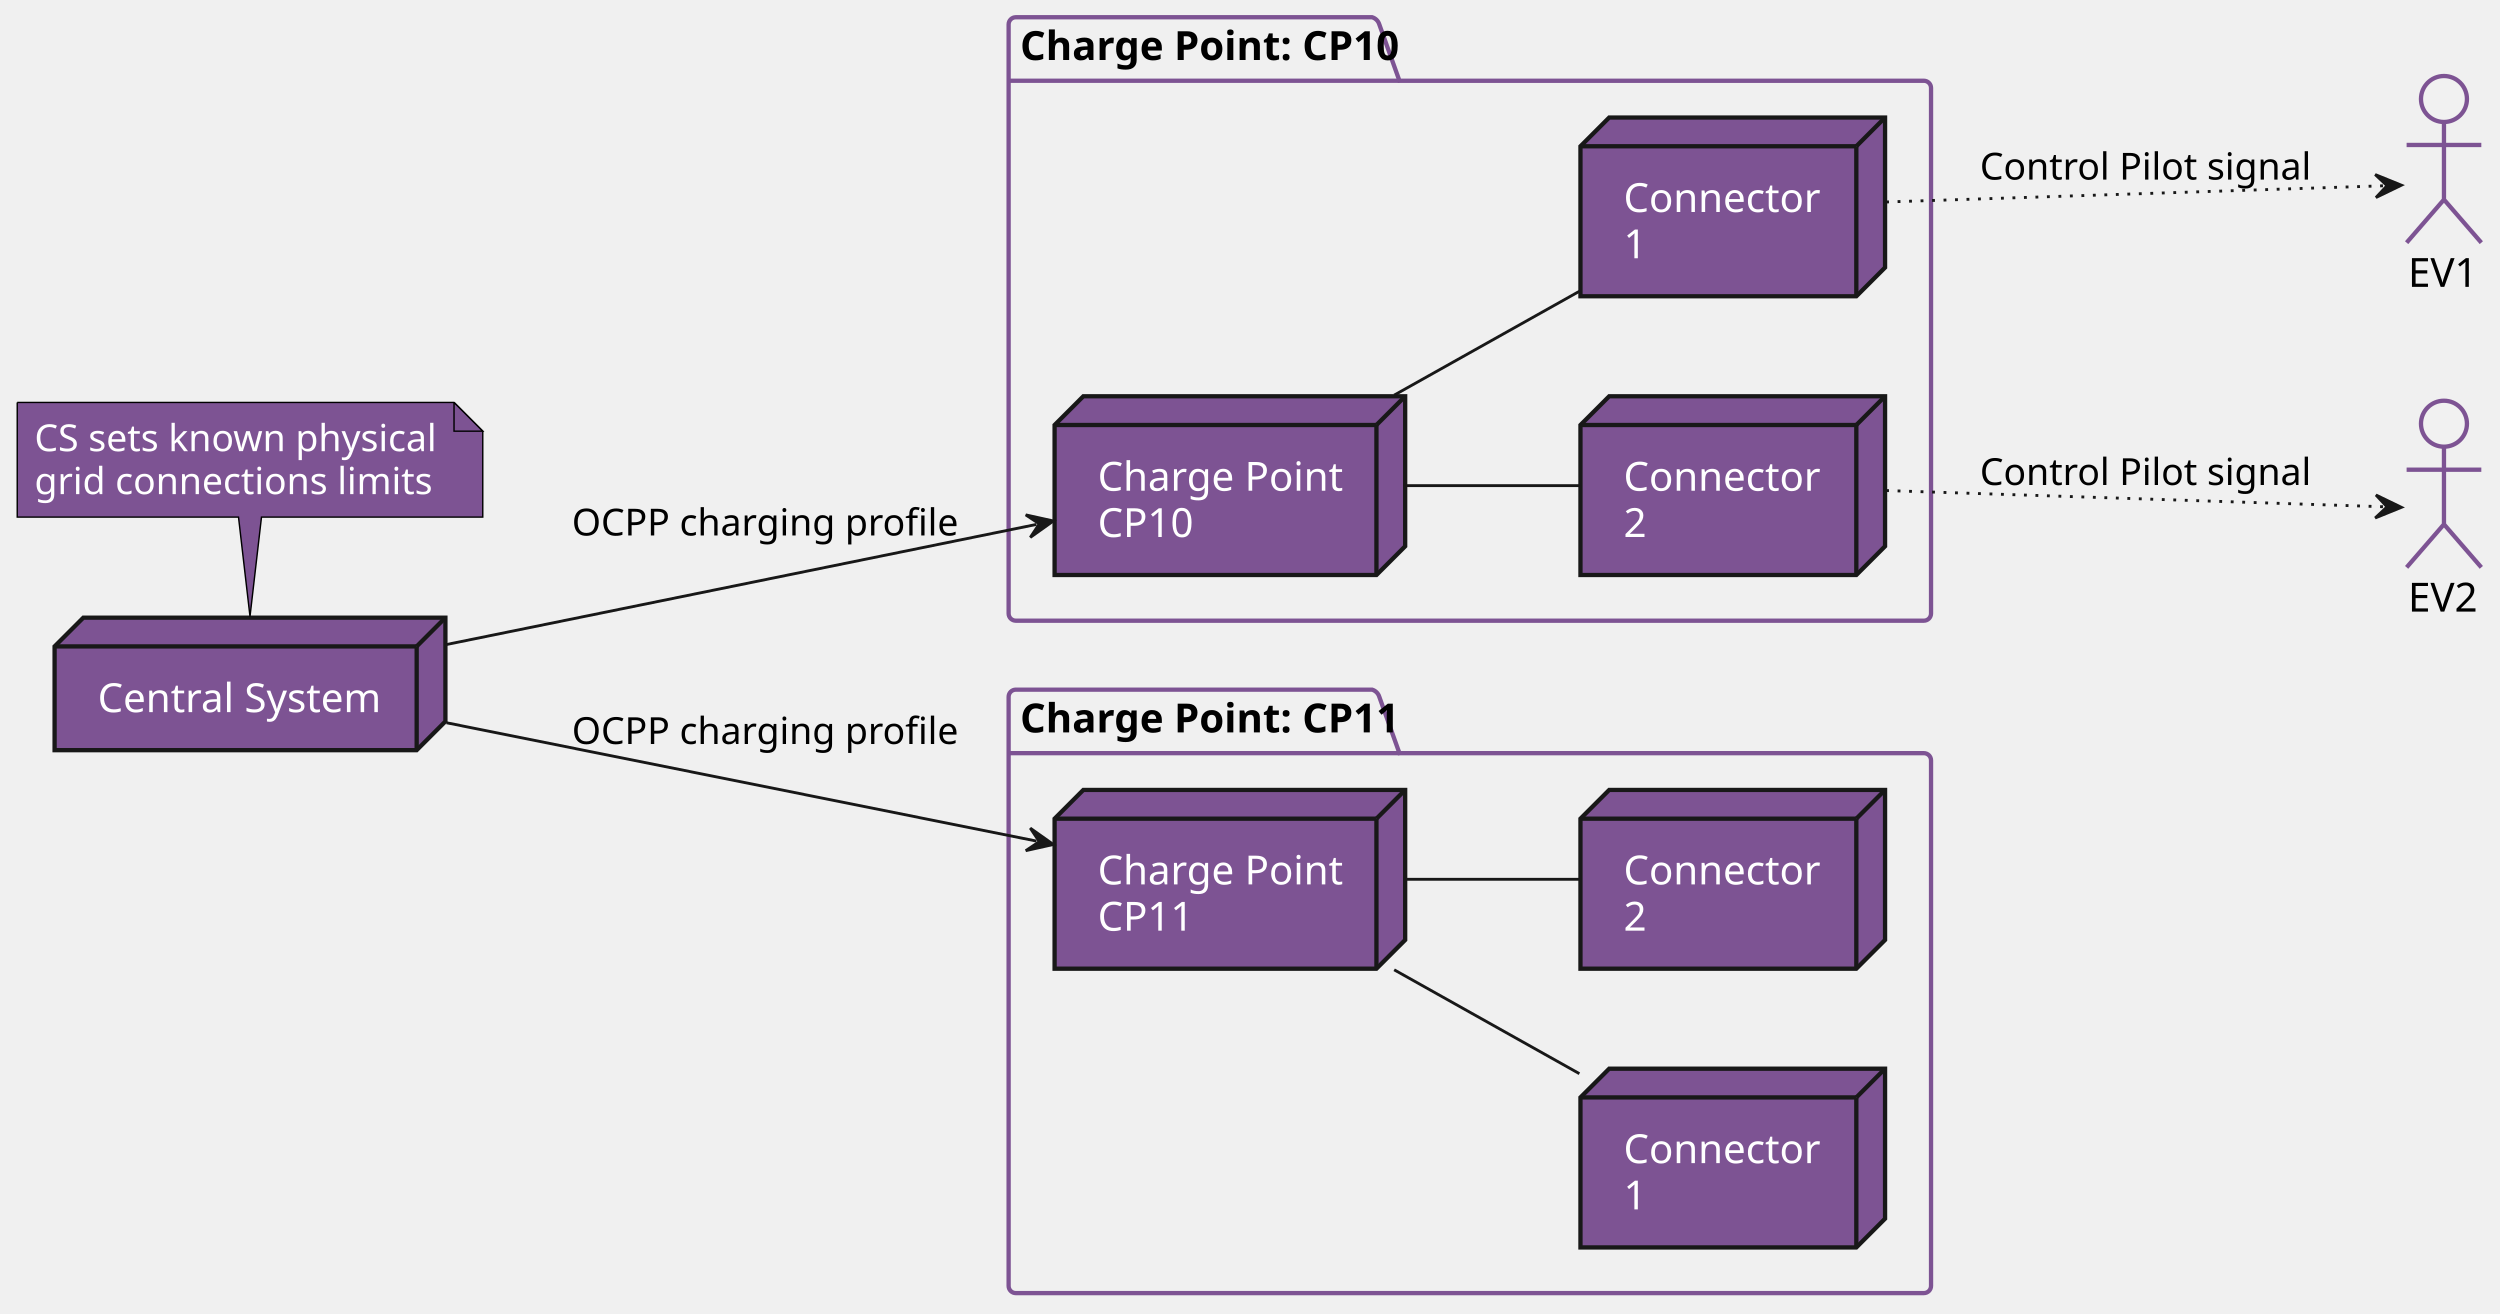
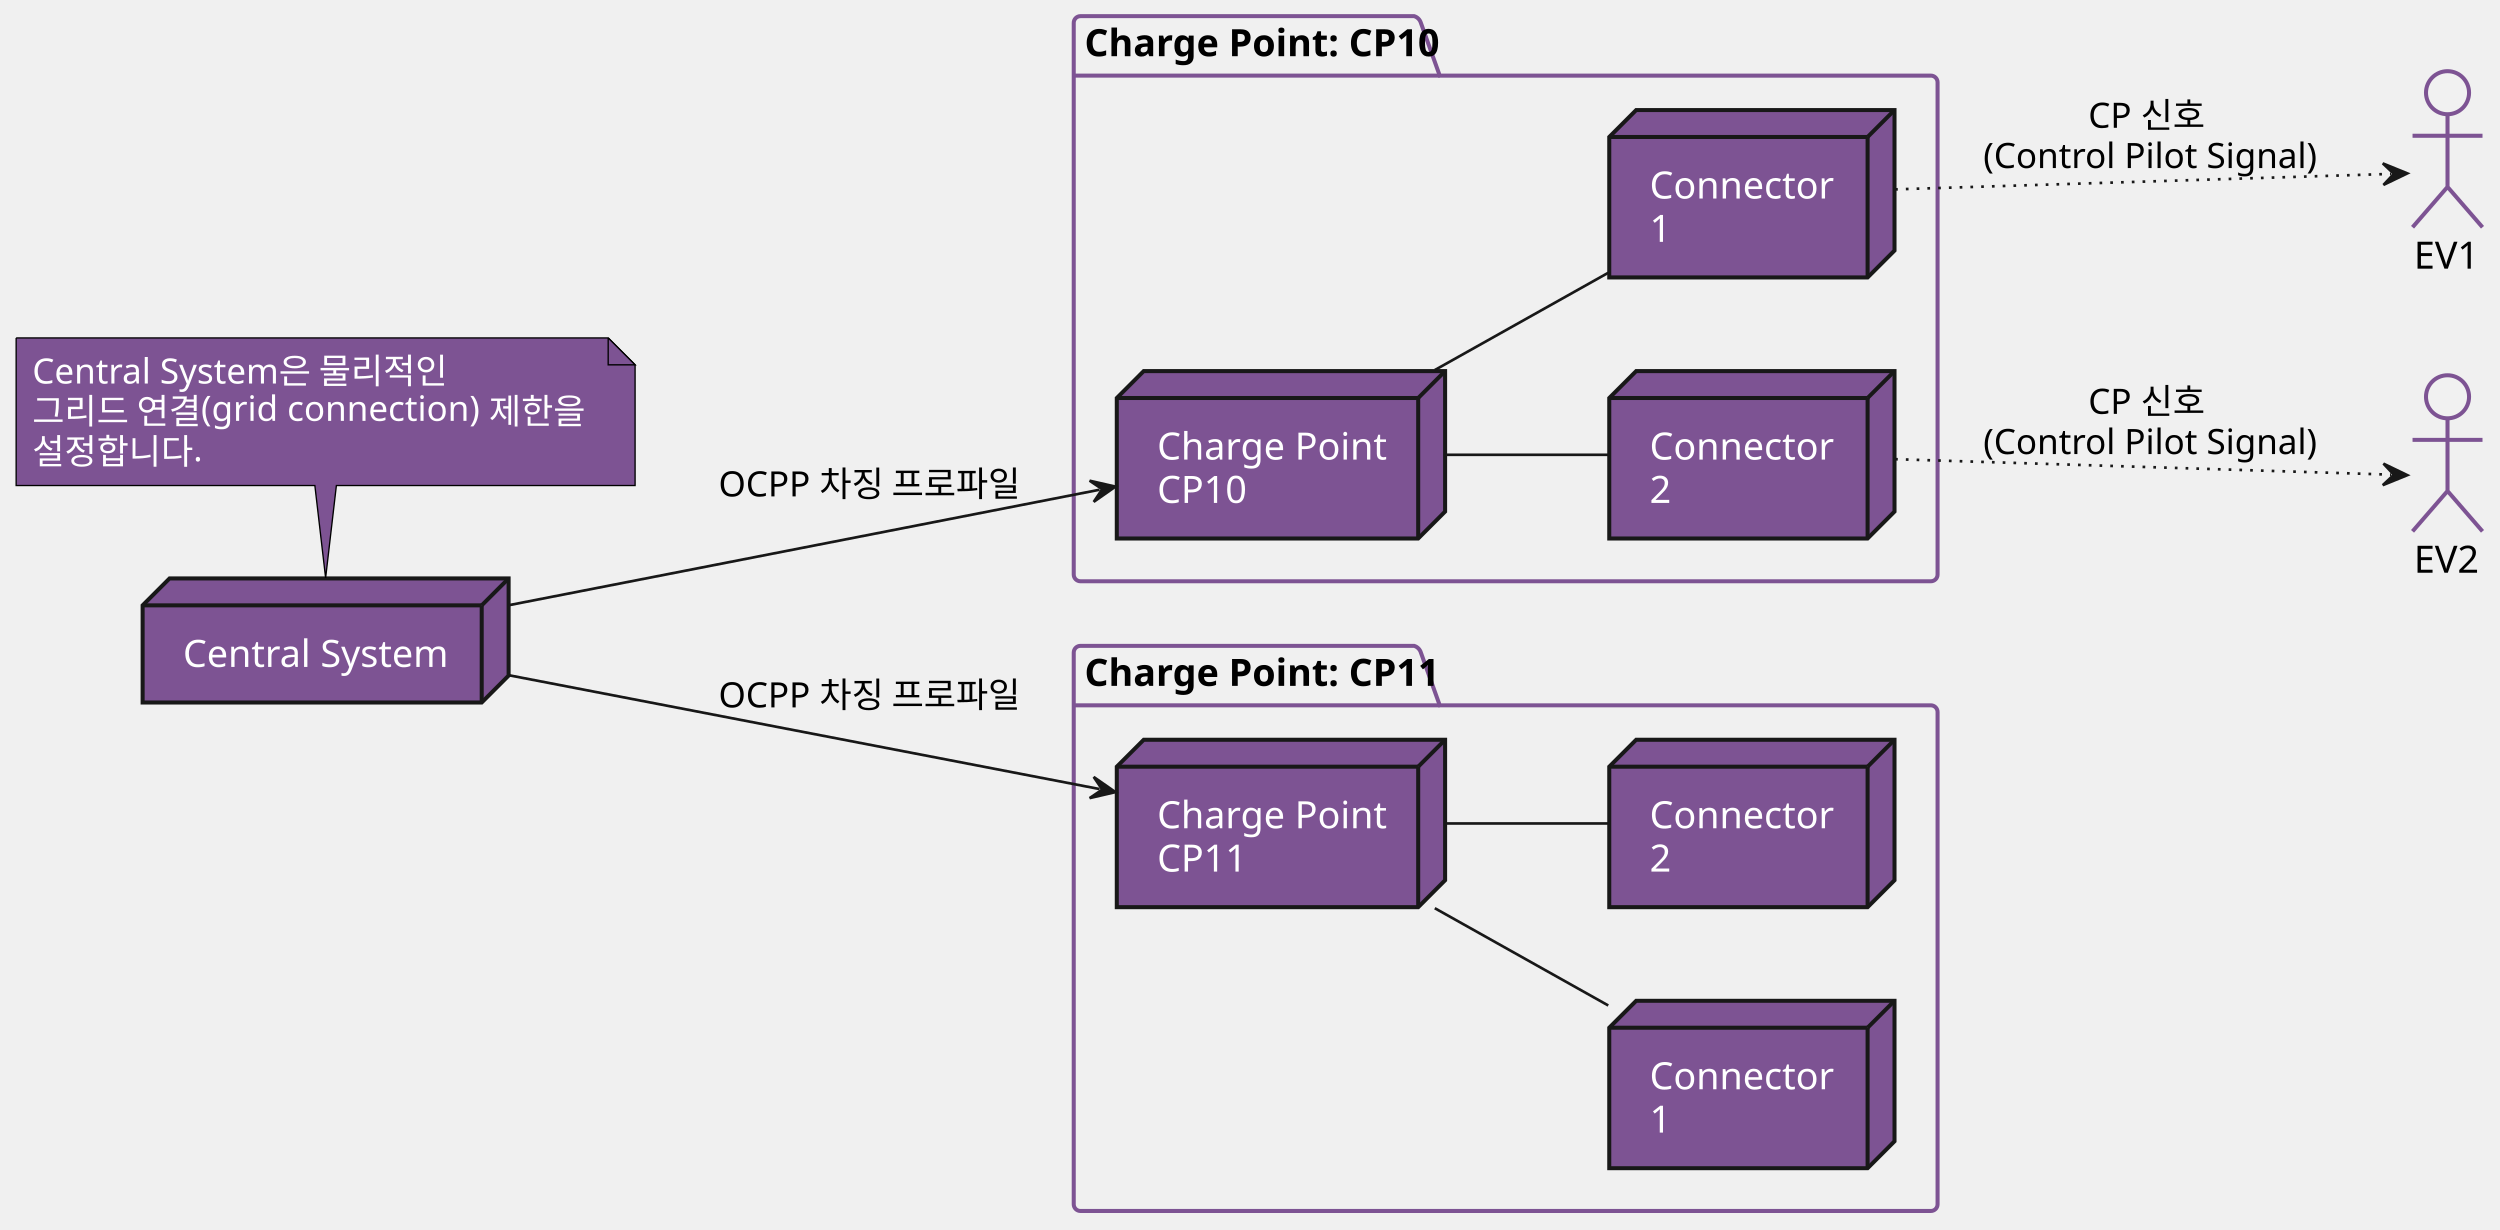
- <svg xmlns="http://www.w3.org/2000/svg" contentStyleType="text/css" height="457px" preserveAspectRatio="none" style="width:870px;height:457px;background:#FFFFFF;" version="1.1" viewBox="0 0 870 457" width="870px" zoomAndPan="magnify">
+ <svg xmlns="http://www.w3.org/2000/svg" contentStyleType="text/css" height="457px" preserveAspectRatio="none" style="width:929px;height:457px;background:#FFFFFF;" version="1.1" viewBox="0 0 929 457" width="929px" zoomAndPan="magnify">
  <defs />
  <g>
    <g id="cluster_CP10Folder">
-       <path d="M353.5,6 L477.5,6 A3.75,3.75 0 0 1 480,8.5 L487,28.1 L669.5,28.1 A2.5,2.5 0 0 1 672,30.6 L672,213.5 A2.5,2.5 0 0 1 669.5,216 L353.5,216 A2.5,2.5 0 0 1 351,213.5 L351,8.5 A2.5,2.5 0 0 1 353.5,6 " fill="none" style="stroke:#7D5393;stroke-width:1.5;" />
-       <line style="stroke:#7D5393;stroke-width:1.5;" x1="351" x2="487" y1="28.1" y2="28.1" />
-       <text fill="#000000" font-family="NanumGothic" font-size="14" font-weight="bold" lengthAdjust="spacing" textLength="123" x="355" y="20.88">Charge Point: CP10</text>
+       <path d="M401.5,6 L525.5,6 A3.75,3.75 0 0 1 528,8.5 L535,28.1 L717.5,28.1 A2.5,2.5 0 0 1 720,30.6 L720,213.5 A2.5,2.5 0 0 1 717.5,216 L401.5,216 A2.5,2.5 0 0 1 399,213.5 L399,8.5 A2.5,2.5 0 0 1 401.5,6 " fill="none" style="stroke:#7D5393;stroke-width:1.5;" />
+       <line style="stroke:#7D5393;stroke-width:1.5;" x1="399" x2="535" y1="28.1" y2="28.1" />
+       <text fill="#000000" font-family="NanumGothic" font-size="14" font-weight="bold" lengthAdjust="spacing" textLength="123" x="403" y="20.88">Charge Point: CP10</text>
    </g>
    <g id="cluster_CP11Folder">
-       <path d="M353.5,240 L477.5,240 A3.75,3.75 0 0 1 480,242.5 L487,262.1 L669.5,262.1 A2.5,2.5 0 0 1 672,264.6 L672,447.5 A2.5,2.5 0 0 1 669.5,450 L353.5,450 A2.5,2.5 0 0 1 351,447.5 L351,242.5 A2.5,2.5 0 0 1 353.5,240 " fill="none" style="stroke:#7D5393;stroke-width:1.5;" />
-       <line style="stroke:#7D5393;stroke-width:1.5;" x1="351" x2="487" y1="262.1" y2="262.1" />
-       <text fill="#000000" font-family="NanumGothic" font-size="14" font-weight="bold" lengthAdjust="spacing" textLength="123" x="355" y="254.88">Charge Point: CP11</text>
+       <path d="M401.5,240 L525.5,240 A3.75,3.75 0 0 1 528,242.5 L535,262.1 L717.5,262.1 A2.5,2.5 0 0 1 720,264.6 L720,447.5 A2.5,2.5 0 0 1 717.5,450 L401.5,450 A2.5,2.5 0 0 1 399,447.5 L399,242.5 A2.5,2.5 0 0 1 401.5,240 " fill="none" style="stroke:#7D5393;stroke-width:1.5;" />
+       <line style="stroke:#7D5393;stroke-width:1.5;" x1="399" x2="535" y1="262.1" y2="262.1" />
+       <text fill="#000000" font-family="NanumGothic" font-size="14" font-weight="bold" lengthAdjust="spacing" textLength="123" x="403" y="254.88">Charge Point: CP11</text>
    </g>
    <g id="elem_CP10">
-       <polygon fill="#7D5393" points="367,147.9,377,137.9,489,137.9,489,190.1,479,200.1,367,200.1,367,147.9" style="stroke:#181818;stroke-width:1.5;" />
-       <line style="stroke:#181818;stroke-width:1.5;" x1="479" x2="489" y1="147.9" y2="137.9" />
-       <line style="stroke:#181818;stroke-width:1.5;" x1="367" x2="479" y1="147.9" y2="147.9" />
-       <line style="stroke:#181818;stroke-width:1.5;" x1="479" x2="479" y1="147.9" y2="200.1" />
-       <text fill="#FFFFFF" font-family="NanumGothic" font-size="14" lengthAdjust="spacing" textLength="82" x="382" y="170.78">Charge Point</text>
-       <text fill="#FFFFFF" font-family="NanumGothic" font-size="14" lengthAdjust="spacing" textLength="33" x="382" y="186.88">CP10</text>
+       <polygon fill="#7D5393" points="415,147.9,425,137.9,537,137.9,537,190.1,527,200.1,415,200.1,415,147.9" style="stroke:#181818;stroke-width:1.5;" />
+       <line style="stroke:#181818;stroke-width:1.5;" x1="527" x2="537" y1="147.9" y2="137.9" />
+       <line style="stroke:#181818;stroke-width:1.5;" x1="415" x2="527" y1="147.9" y2="147.9" />
+       <line style="stroke:#181818;stroke-width:1.5;" x1="527" x2="527" y1="147.9" y2="200.1" />
+       <text fill="#FFFFFF" font-family="NanumGothic" font-size="14" lengthAdjust="spacing" textLength="82" x="430" y="170.78">Charge Point</text>
+       <text fill="#FFFFFF" font-family="NanumGothic" font-size="14" lengthAdjust="spacing" textLength="33" x="430" y="186.88">CP10</text>
    </g>
    <g id="elem_CP10_C1">
-       <polygon fill="#7D5393" points="550,50.9,560,40.9,656,40.9,656,93.1,646,103.1,550,103.1,550,50.9" style="stroke:#181818;stroke-width:1.5;" />
-       <line style="stroke:#181818;stroke-width:1.5;" x1="646" x2="656" y1="50.9" y2="40.9" />
-       <line style="stroke:#181818;stroke-width:1.5;" x1="550" x2="646" y1="50.9" y2="50.9" />
-       <line style="stroke:#181818;stroke-width:1.5;" x1="646" x2="646" y1="50.9" y2="103.1" />
-       <text fill="#FFFFFF" font-family="NanumGothic" font-size="14" lengthAdjust="spacing" textLength="66" x="565" y="73.78">Connector</text>
-       <text fill="#FFFFFF" font-family="NanumGothic" font-size="14" lengthAdjust="spacing" textLength="8" x="565" y="89.88">1</text>
+       <polygon fill="#7D5393" points="598,50.9,608,40.9,704,40.9,704,93.1,694,103.1,598,103.1,598,50.9" style="stroke:#181818;stroke-width:1.5;" />
+       <line style="stroke:#181818;stroke-width:1.5;" x1="694" x2="704" y1="50.9" y2="40.9" />
+       <line style="stroke:#181818;stroke-width:1.5;" x1="598" x2="694" y1="50.9" y2="50.9" />
+       <line style="stroke:#181818;stroke-width:1.5;" x1="694" x2="694" y1="50.9" y2="103.1" />
+       <text fill="#FFFFFF" font-family="NanumGothic" font-size="14" lengthAdjust="spacing" textLength="66" x="613" y="73.78">Connector</text>
+       <text fill="#FFFFFF" font-family="NanumGothic" font-size="14" lengthAdjust="spacing" textLength="8" x="613" y="89.88">1</text>
    </g>
    <g id="elem_CP10_C2">
-       <polygon fill="#7D5393" points="550,147.9,560,137.9,656,137.9,656,190.1,646,200.1,550,200.1,550,147.9" style="stroke:#181818;stroke-width:1.5;" />
-       <line style="stroke:#181818;stroke-width:1.5;" x1="646" x2="656" y1="147.9" y2="137.9" />
-       <line style="stroke:#181818;stroke-width:1.5;" x1="550" x2="646" y1="147.9" y2="147.9" />
-       <line style="stroke:#181818;stroke-width:1.5;" x1="646" x2="646" y1="147.9" y2="200.1" />
-       <text fill="#FFFFFF" font-family="NanumGothic" font-size="14" lengthAdjust="spacing" textLength="66" x="565" y="170.78">Connector</text>
-       <text fill="#FFFFFF" font-family="NanumGothic" font-size="14" lengthAdjust="spacing" textLength="8" x="565" y="186.88">2</text>
+       <polygon fill="#7D5393" points="598,147.9,608,137.9,704,137.9,704,190.1,694,200.1,598,200.1,598,147.9" style="stroke:#181818;stroke-width:1.5;" />
+       <line style="stroke:#181818;stroke-width:1.5;" x1="694" x2="704" y1="147.9" y2="137.9" />
+       <line style="stroke:#181818;stroke-width:1.5;" x1="598" x2="694" y1="147.9" y2="147.9" />
+       <line style="stroke:#181818;stroke-width:1.5;" x1="694" x2="694" y1="147.9" y2="200.1" />
+       <text fill="#FFFFFF" font-family="NanumGothic" font-size="14" lengthAdjust="spacing" textLength="66" x="613" y="170.78">Connector</text>
+       <text fill="#FFFFFF" font-family="NanumGothic" font-size="14" lengthAdjust="spacing" textLength="8" x="613" y="186.88">2</text>
    </g>
    <g id="elem_CP11">
-       <polygon fill="#7D5393" points="367,284.9,377,274.9,489,274.9,489,327.1,479,337.1,367,337.1,367,284.9" style="stroke:#181818;stroke-width:1.5;" />
-       <line style="stroke:#181818;stroke-width:1.5;" x1="479" x2="489" y1="284.9" y2="274.9" />
-       <line style="stroke:#181818;stroke-width:1.5;" x1="367" x2="479" y1="284.9" y2="284.9" />
-       <line style="stroke:#181818;stroke-width:1.5;" x1="479" x2="479" y1="284.9" y2="337.1" />
-       <text fill="#FFFFFF" font-family="NanumGothic" font-size="14" lengthAdjust="spacing" textLength="82" x="382" y="307.78">Charge Point</text>
-       <text fill="#FFFFFF" font-family="NanumGothic" font-size="14" lengthAdjust="spacing" textLength="33" x="382" y="323.88">CP11</text>
+       <polygon fill="#7D5393" points="415,284.9,425,274.9,537,274.9,537,327.1,527,337.1,415,337.1,415,284.9" style="stroke:#181818;stroke-width:1.5;" />
+       <line style="stroke:#181818;stroke-width:1.5;" x1="527" x2="537" y1="284.9" y2="274.9" />
+       <line style="stroke:#181818;stroke-width:1.5;" x1="415" x2="527" y1="284.9" y2="284.9" />
+       <line style="stroke:#181818;stroke-width:1.5;" x1="527" x2="527" y1="284.9" y2="337.1" />
+       <text fill="#FFFFFF" font-family="NanumGothic" font-size="14" lengthAdjust="spacing" textLength="82" x="430" y="307.78">Charge Point</text>
+       <text fill="#FFFFFF" font-family="NanumGothic" font-size="14" lengthAdjust="spacing" textLength="33" x="430" y="323.88">CP11</text>
    </g>
    <g id="elem_CP11_C1">
-       <polygon fill="#7D5393" points="550,381.9,560,371.9,656,371.9,656,424.1,646,434.1,550,434.1,550,381.9" style="stroke:#181818;stroke-width:1.5;" />
-       <line style="stroke:#181818;stroke-width:1.5;" x1="646" x2="656" y1="381.9" y2="371.9" />
-       <line style="stroke:#181818;stroke-width:1.5;" x1="550" x2="646" y1="381.9" y2="381.9" />
-       <line style="stroke:#181818;stroke-width:1.5;" x1="646" x2="646" y1="381.9" y2="434.1" />
-       <text fill="#FFFFFF" font-family="NanumGothic" font-size="14" lengthAdjust="spacing" textLength="66" x="565" y="404.78">Connector</text>
-       <text fill="#FFFFFF" font-family="NanumGothic" font-size="14" lengthAdjust="spacing" textLength="8" x="565" y="420.88">1</text>
+       <polygon fill="#7D5393" points="598,381.9,608,371.9,704,371.9,704,424.1,694,434.1,598,434.1,598,381.9" style="stroke:#181818;stroke-width:1.5;" />
+       <line style="stroke:#181818;stroke-width:1.5;" x1="694" x2="704" y1="381.9" y2="371.9" />
+       <line style="stroke:#181818;stroke-width:1.5;" x1="598" x2="694" y1="381.9" y2="381.9" />
+       <line style="stroke:#181818;stroke-width:1.5;" x1="694" x2="694" y1="381.9" y2="434.1" />
+       <text fill="#FFFFFF" font-family="NanumGothic" font-size="14" lengthAdjust="spacing" textLength="66" x="613" y="404.78">Connector</text>
+       <text fill="#FFFFFF" font-family="NanumGothic" font-size="14" lengthAdjust="spacing" textLength="8" x="613" y="420.88">1</text>
    </g>
    <g id="elem_CP11_C2">
-       <polygon fill="#7D5393" points="550,284.9,560,274.9,656,274.9,656,327.1,646,337.1,550,337.1,550,284.9" style="stroke:#181818;stroke-width:1.5;" />
-       <line style="stroke:#181818;stroke-width:1.5;" x1="646" x2="656" y1="284.9" y2="274.9" />
-       <line style="stroke:#181818;stroke-width:1.5;" x1="550" x2="646" y1="284.9" y2="284.9" />
-       <line style="stroke:#181818;stroke-width:1.5;" x1="646" x2="646" y1="284.9" y2="337.1" />
-       <text fill="#FFFFFF" font-family="NanumGothic" font-size="14" lengthAdjust="spacing" textLength="66" x="565" y="307.78">Connector</text>
-       <text fill="#FFFFFF" font-family="NanumGothic" font-size="14" lengthAdjust="spacing" textLength="8" x="565" y="323.88">2</text>
+       <polygon fill="#7D5393" points="598,284.9,608,274.9,704,274.9,704,327.1,694,337.1,598,337.1,598,284.9" style="stroke:#181818;stroke-width:1.5;" />
+       <line style="stroke:#181818;stroke-width:1.5;" x1="694" x2="704" y1="284.9" y2="274.9" />
+       <line style="stroke:#181818;stroke-width:1.5;" x1="598" x2="694" y1="284.9" y2="284.9" />
+       <line style="stroke:#181818;stroke-width:1.5;" x1="694" x2="694" y1="284.9" y2="337.1" />
+       <text fill="#FFFFFF" font-family="NanumGothic" font-size="14" lengthAdjust="spacing" textLength="66" x="613" y="307.78">Connector</text>
+       <text fill="#FFFFFF" font-family="NanumGothic" font-size="14" lengthAdjust="spacing" textLength="8" x="613" y="323.88">2</text>
    </g>
    <g id="elem_CentralSystem">
-       <polygon fill="#7D5393" points="19,224.95,29,214.95,155,214.95,155,251.05,145,261.05,19,261.05,19,224.95" style="stroke:#181818;stroke-width:1.5;" />
-       <line style="stroke:#181818;stroke-width:1.5;" x1="145" x2="155" y1="224.95" y2="214.95" />
-       <line style="stroke:#181818;stroke-width:1.5;" x1="19" x2="145" y1="224.95" y2="224.95" />
-       <line style="stroke:#181818;stroke-width:1.5;" x1="145" x2="145" y1="224.95" y2="261.05" />
-       <text fill="#FFFFFF" font-family="NanumGothic" font-size="14" lengthAdjust="spacing" textLength="96" x="34" y="247.83">Central System</text>
+       <polygon fill="#7D5393" points="53,224.95,63,214.95,189,214.95,189,251.05,179,261.05,53,261.05,53,224.95" style="stroke:#181818;stroke-width:1.5;" />
+       <line style="stroke:#181818;stroke-width:1.5;" x1="179" x2="189" y1="224.95" y2="214.95" />
+       <line style="stroke:#181818;stroke-width:1.5;" x1="53" x2="179" y1="224.95" y2="224.95" />
+       <line style="stroke:#181818;stroke-width:1.5;" x1="179" x2="179" y1="224.95" y2="261.05" />
+       <text fill="#FFFFFF" font-family="NanumGothic" font-size="14" lengthAdjust="spacing" textLength="96" x="68" y="247.83">Central System</text>
    </g>
    <g id="elem_EV1">
-       <ellipse cx="850.5" cy="34.45" fill="#F1F1F1" rx="8" ry="8" style="stroke:#7D5393;stroke-width:1.5;" />
-       <path d="M850.5,42.45 L850.5,69.45 M837.5,50.45 L863.5,50.45 M850.5,69.45 L837.5,84.45 M850.5,69.45 L863.5,84.45 " fill="none" style="stroke:#7D5393;stroke-width:1.5;" />
-       <text fill="#000000" font-family="NanumGothic" font-size="14" lengthAdjust="spacing" textLength="25" x="838" y="99.83">EV1</text>
+       <ellipse cx="909.5" cy="34.45" fill="#F1F1F1" rx="8" ry="8" style="stroke:#7D5393;stroke-width:1.5;" />
+       <path d="M909.5,42.45 L909.5,69.45 M896.5,50.45 L922.5,50.45 M909.5,69.45 L896.5,84.45 M909.5,69.45 L922.5,84.45 " fill="none" style="stroke:#7D5393;stroke-width:1.5;" />
+       <text fill="#000000" font-family="NanumGothic" font-size="14" lengthAdjust="spacing" textLength="25" x="897" y="99.83">EV1</text>
    </g>
    <g id="elem_EV2">
-       <ellipse cx="850.5" cy="147.45" fill="#F1F1F1" rx="8" ry="8" style="stroke:#7D5393;stroke-width:1.5;" />
-       <path d="M850.5,155.45 L850.5,182.45 M837.5,163.45 L863.5,163.45 M850.5,182.45 L837.5,197.45 M850.5,182.45 L863.5,197.45 " fill="none" style="stroke:#7D5393;stroke-width:1.5;" />
-       <text fill="#000000" font-family="NanumGothic" font-size="14" lengthAdjust="spacing" textLength="25" x="838" y="212.83">EV2</text>
+       <ellipse cx="909.5" cy="147.45" fill="#F1F1F1" rx="8" ry="8" style="stroke:#7D5393;stroke-width:1.5;" />
+       <path d="M909.5,155.45 L909.5,182.45 M896.5,163.45 L922.5,163.45 M909.5,182.45 L896.5,197.45 M909.5,182.45 L922.5,197.45 " fill="none" style="stroke:#7D5393;stroke-width:1.5;" />
+       <text fill="#000000" font-family="NanumGothic" font-size="14" lengthAdjust="spacing" textLength="25" x="897" y="212.83">EV2</text>
    </g>
    <g id="elem_GMN13">
-       <path d="M6,140.05 L6,179.95 A0,0 0 0 0 6,179.95 L83,179.95 L87,214.54 L91,179.95 L168,179.95 A0,0 0 0 0 168,179.95 L168,150.05 L158,140.05 L6,140.05 A0,0 0 0 0 6,140.05 " fill="#7D5393" style="stroke:#000000;stroke-width:0.5;" />
-       <path d="M158,140.05 L158,150.05 L168,150.05 L158,140.05 " fill="#7D5393" style="stroke:#000000;stroke-width:0.5;" />
-       <text fill="#FFFFFF" font-family="NanumGothic" font-size="13" lengthAdjust="spacing" textLength="141" x="12" y="157.01">CS sets known physical</text>
-       <text fill="#FFFFFF" font-family="NanumGothic" font-size="13" lengthAdjust="spacing" textLength="137" x="12" y="171.96">grid connections limits</text>
+       <path d="M6,125.57 L6,180.42 A0,0 0 0 0 6,180.42 L117,180.42 L121,214.76 L125,180.42 L236,180.42 A0,0 0 0 0 236,180.42 L236,135.57 L226,125.57 L6,125.57 A0,0 0 0 0 6,125.57 " fill="#7D5393" style="stroke:#000000;stroke-width:0.5;" />
+       <path d="M226,125.57 L226,135.57 L236,135.57 L226,125.57 " fill="#7D5393" style="stroke:#000000;stroke-width:0.5;" />
+       <text fill="#FFFFFF" font-family="NanumGothic" font-size="13" lengthAdjust="spacing" textLength="155" x="12" y="142.53">Central System은 물리적인</text>
+       <text fill="#FFFFFF" font-family="NanumGothic" font-size="13" lengthAdjust="spacing" textLength="209" x="12" y="157.48">그리드 연결(grid connection) 제한을</text>
+       <text fill="#FFFFFF" font-family="NanumGothic" font-size="13" lengthAdjust="spacing" textLength="64" x="12" y="172.43">설정합니다.</text>
    </g>
    <g id="link_CentralSystem_CP10">
-       <path d="M155.38,224.29 C216.98,211.75 301.38,194.566 360.69,182.496 " fill="none" id="CentralSystem-to-CP10" style="stroke:#181818;stroke-width:1.0;" />
-       <polygon fill="#181818" points="366.57,181.3,356.953,179.175,361.67,182.297,358.548,187.014,366.57,181.3" style="stroke:#181818;stroke-width:1.0;" />
-       <text fill="#000000" font-family="NanumGothic" font-size="13" lengthAdjust="spacing" textLength="135" x="199" y="186.35">OCPP charging profile</text>
+       <path d="M189.23,224.86 C254.24,212.15 345.971,194.221 408.611,181.981 " fill="none" id="CentralSystem-to-CP10" style="stroke:#181818;stroke-width:1.0;" />
+       <polygon fill="#181818" points="414.5,180.83,404.9,178.63,409.593,181.789,406.434,186.482,414.5,180.83" style="stroke:#181818;stroke-width:1.0;" />
+       <text fill="#000000" font-family="NanumGothic" font-size="13" lengthAdjust="spacing" textLength="115" x="267" y="184.47">OCPP 차징 프로파일</text>
    </g>
    <g id="link_CentralSystem_CP11">
-       <path d="M155.38,251.52 C216.98,263.87 301.377,280.8 360.687,292.7 " fill="none" id="CentralSystem-to-CP11" style="stroke:#181818;stroke-width:1.0;" />
-       <polygon fill="#181818" points="366.57,293.88,358.533,288.188,361.668,292.896,356.959,296.031,366.57,293.88" style="stroke:#181818;stroke-width:1.0;" />
-       <text fill="#000000" font-family="NanumGothic" font-size="13" lengthAdjust="spacing" textLength="135" x="199" y="258.9">OCPP charging profile</text>
+       <path d="M189.23,250.95 C254.24,263.47 345.968,281.145 408.608,293.215 " fill="none" id="CentralSystem-to-CP11" style="stroke:#181818;stroke-width:1.0;" />
+       <polygon fill="#181818" points="414.5,294.35,406.419,288.719,409.59,293.404,404.906,296.575,414.5,294.35" style="stroke:#181818;stroke-width:1.0;" />
+       <text fill="#000000" font-family="NanumGothic" font-size="13" lengthAdjust="spacing" textLength="115" x="267" y="262.87">OCPP 차징 프로파일</text>
    </g>
    <g id="link_CP10_CP10_C1">
-       <path d="M485.17,137.51 C505.89,125.89 529.26,112.78 549.63,101.36 " fill="none" id="CP10-CP10_C1" style="stroke:#181818;stroke-width:1.0;" />
+       <path d="M533.17,137.51 C553.89,125.89 577.26,112.78 597.63,101.36 " fill="none" id="CP10-CP10_C1" style="stroke:#181818;stroke-width:1.0;" />
    </g>
    <g id="link_CP10_CP10_C2">
-       <path d="M489.02,169 C508.73,169 530.48,169 549.58,169 " fill="none" id="CP10-CP10_C2" style="stroke:#181818;stroke-width:1.0;" />
+       <path d="M537.02,169 C556.73,169 578.48,169 597.58,169 " fill="none" id="CP10-CP10_C2" style="stroke:#181818;stroke-width:1.0;" />
    </g>
    <g id="link_CP11_CP11_C1">
-       <path d="M485.17,337.49 C505.89,349.11 529.26,362.22 549.63,373.64 " fill="none" id="CP11-CP11_C1" style="stroke:#181818;stroke-width:1.0;" />
+       <path d="M533.17,337.49 C553.89,349.11 577.26,362.22 597.63,373.64 " fill="none" id="CP11-CP11_C1" style="stroke:#181818;stroke-width:1.0;" />
    </g>
    <g id="link_CP11_CP11_C2">
-       <path d="M489.02,306 C508.73,306 530.48,306 549.58,306 " fill="none" id="CP11-CP11_C2" style="stroke:#181818;stroke-width:1.0;" />
+       <path d="M537.02,306 C556.73,306 578.48,306 597.58,306 " fill="none" id="CP11-CP11_C2" style="stroke:#181818;stroke-width:1.0;" />
    </g>
    <g id="link_CP10_C1_EV1">
-       <path d="M656.36,70.29 C713.68,68.43 795.913,65.745 829.693,64.645 " fill="none" id="CP10_C1-to-EV1" style="stroke:#181818;stroke-width:1.0;stroke-dasharray:1.0,3.0;" />
-       <polygon fill="#181818" points="835.69,64.45,826.565,60.745,830.693,64.613,826.825,68.741,835.69,64.45" style="stroke:#181818;stroke-width:1.0;" />
-       <text fill="#000000" font-family="NanumGothic" font-size="13" lengthAdjust="spacing" textLength="116" x="689" y="62.49">Control Pilot signal</text>
+       <path d="M704.22,70.37 C764.27,68.5 853.143,65.728 888.563,64.618 " fill="none" id="CP10_C1-to-EV1" style="stroke:#181818;stroke-width:1.0;stroke-dasharray:1.0,3.0;" />
+       <polygon fill="#181818" points="894.56,64.43,885.439,60.714,889.562,64.587,885.69,68.71,894.56,64.43" style="stroke:#181818;stroke-width:1.0;" />
+       <text fill="#000000" font-family="NanumGothic" font-size="13" lengthAdjust="spacing" textLength="45" x="776" y="47.49">CP 신호</text>
+       <text fill="#000000" font-family="NanumGothic" font-size="13" lengthAdjust="spacing" textLength="127" x="737" y="62.44">(Control Pilot Signal)</text>
    </g>
    <g id="link_CP10_C2_EV2">
-       <path d="M656.36,170.71 C713.68,172.57 795.913,175.255 829.693,176.355 " fill="none" id="CP10_C2-to-EV2" style="stroke:#181818;stroke-width:1.0;stroke-dasharray:1.0,3.0;" />
-       <polygon fill="#181818" points="835.69,176.55,826.825,172.259,830.693,176.387,826.565,180.255,835.69,176.55" style="stroke:#181818;stroke-width:1.0;" />
-       <text fill="#000000" font-family="NanumGothic" font-size="13" lengthAdjust="spacing" textLength="116" x="689" y="168.78">Control Pilot signal</text>
+       <path d="M704.22,170.63 C764.27,172.5 853.143,175.272 888.563,176.382 " fill="none" id="CP10_C2-to-EV2" style="stroke:#181818;stroke-width:1.0;stroke-dasharray:1.0,3.0;" />
+       <polygon fill="#181818" points="894.56,176.57,885.69,172.29,889.562,176.413,885.439,180.286,894.56,176.57" style="stroke:#181818;stroke-width:1.0;" />
+       <text fill="#000000" font-family="NanumGothic" font-size="13" lengthAdjust="spacing" textLength="45" x="776" y="153.78">CP 신호</text>
+       <text fill="#000000" font-family="NanumGothic" font-size="13" lengthAdjust="spacing" textLength="127" x="737" y="168.73">(Control Pilot Signal)</text>
    </g>
  </g>
</svg>
